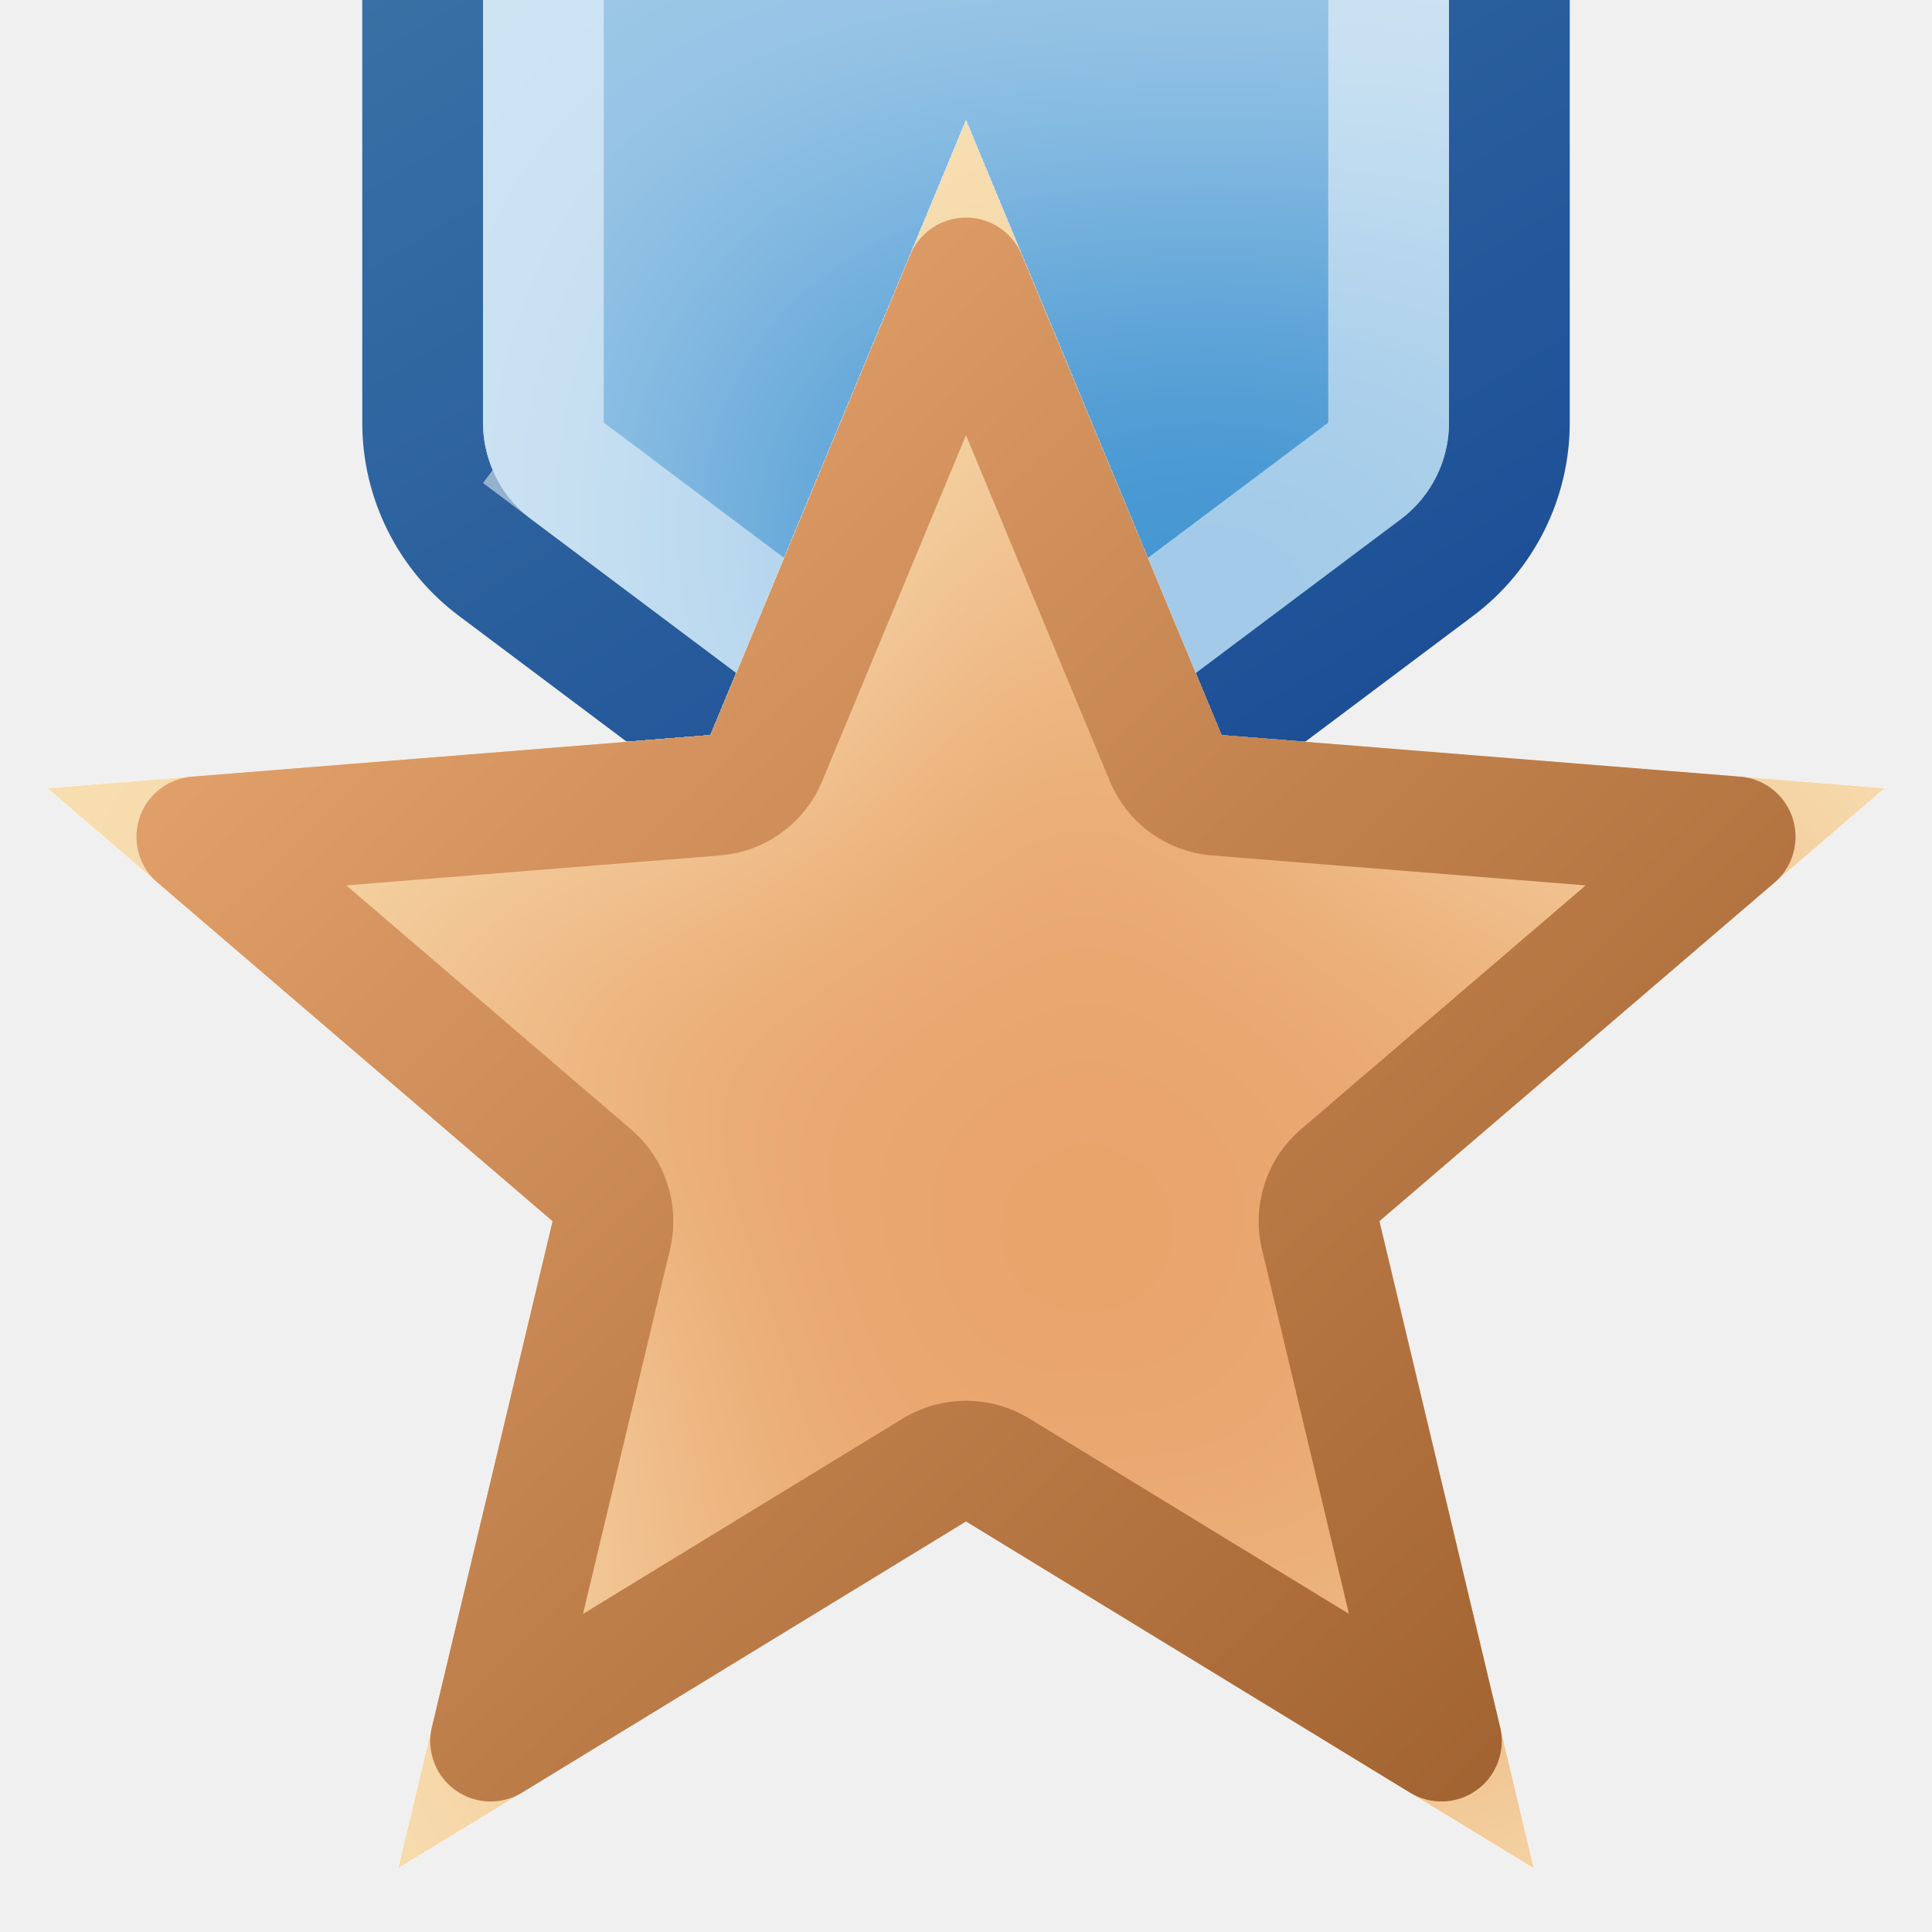
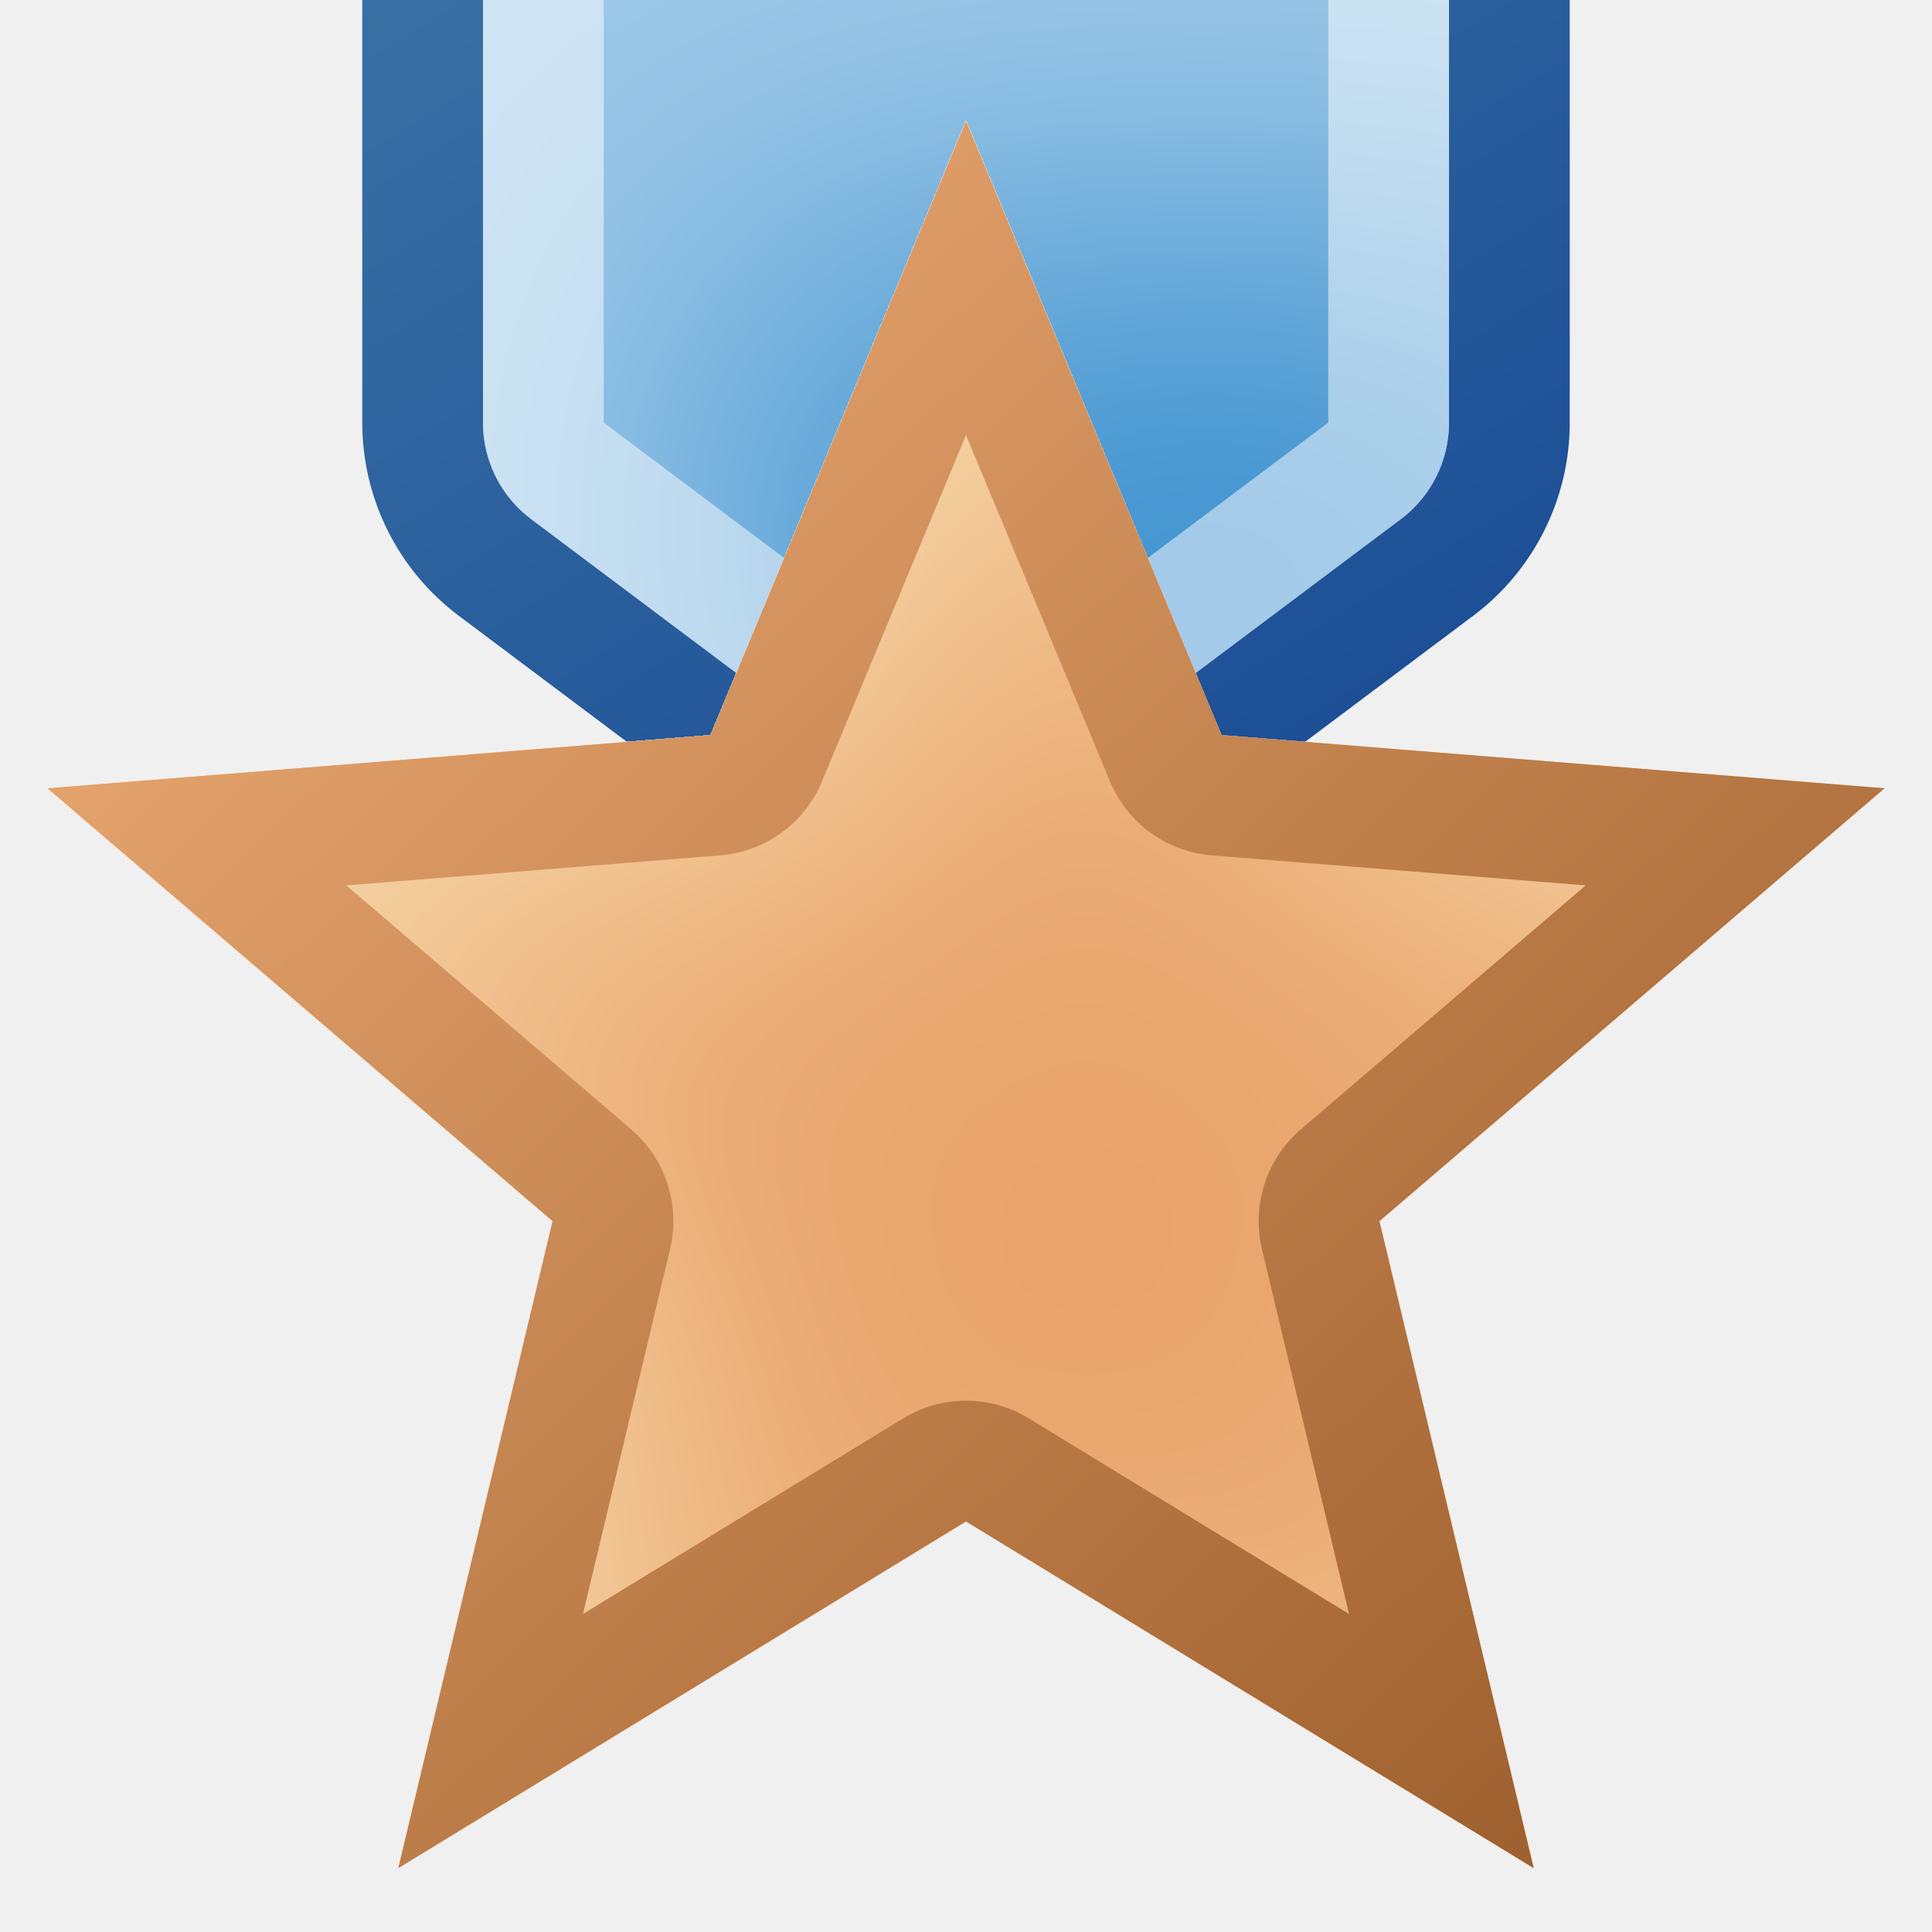
<svg xmlns="http://www.w3.org/2000/svg" width="16" height="16" viewBox="0 0 16 16" fill="none">
  <g clip-path="url(#clip0_86_1816)">
    <g filter="url(#filter0_i_86_1816)">
      <path d="M7.4 -5.55C7.756 -5.817 8.244 -5.817 8.6 -5.55L11.6 -3.3C11.852 -3.111 12 -2.815 12 -2.5V3.5C12 3.815 11.852 4.111 11.6 4.3L8.6 6.55C8.244 6.817 7.756 6.817 7.4 6.55L4.4 4.3C4.148 4.111 4 3.815 4 3.5V-2.5C4 -2.815 4.148 -3.111 4.4 -3.3L7.4 -5.55Z" fill="#3E92D0" />
    </g>
-     <path d="M8.9 -5.95C8.367 -6.35 7.633 -6.35 7.1 -5.95L4.1 -3.7C3.722 -3.417 3.5 -2.972 3.5 -2.5V3.5C3.5 3.972 3.722 4.417 4.1 4.7L7.1 6.95C7.633 7.35 8.367 7.35 8.9 6.95L11.9 4.7C12.278 4.417 12.5 3.972 12.5 3.5V-2.5C12.5 -2.972 12.278 -3.417 11.9 -3.7L8.9 -5.95Z" stroke="url(#paint0_linear_86_1816)" stroke-linejoin="round" />
-     <path d="M7.7 -5.15C7.878 -5.283 8.122 -5.283 8.3 -5.15L11.3 -2.9C11.426 -2.806 11.5 -2.657 11.5 -2.5V3.5C11.5 3.657 11.426 3.806 11.3 3.9L8.3 6.15C8.122 6.283 7.878 6.283 7.7 6.15L4.7 3.9L4.4 4.3L4.7 3.9C4.574 3.806 4.5 3.657 4.5 3.5V-2.5C4.5 -2.657 4.574 -2.806 4.7 -2.9L7.7 -5.15Z" stroke="white" stroke-opacity="0.5" style="mix-blend-mode:hard-light" />
+     <path d="M7.1 -5.95C7.633 -6.35 8.367 -6.35 8.9 -5.95L11.9 -3.7C12.278 -3.417 12.5 -2.972 12.5 -2.5V3.5C12.5 3.972 12.278 4.417 11.9 4.7L8.9 6.95C8.367 7.35 7.633 7.35 7.1 6.95L4.1 4.7C3.722 4.417 3.5 3.972 3.5 3.5V-2.5C3.5 -2.972 3.722 -3.417 4.1 -3.7L7.1 -5.95Z" stroke="url(#paint0_linear_86_1816)" stroke-linejoin="round" />
+     <path d="M7.7 -5.15C7.878 -5.283 8.122 -5.283 8.3 -5.15L11.3 -2.9C11.426 -2.806 11.5 -2.657 11.5 -2.5V3.5C11.5 3.657 11.426 3.806 11.3 3.9L8.3 6.15C8.122 6.283 7.878 6.283 7.7 6.15L4.7 3.9C4.574 3.806 4.5 3.657 4.5 3.5V-2.5C4.5 -2.657 4.574 -2.806 4.7 -2.9L7.7 -5.15Z" stroke="white" stroke-opacity="0.5" style="mix-blend-mode:hard-light" />
+     <mask id="path-4-inside-1_86_1816" fill="white">
+       <path d="M8 1L10.116 6.088L15.608 6.528L11.424 10.113L12.702 15.472L8 12.6L3.298 15.472L4.576 10.113L0.392 6.528L5.884 6.088L8 1Z" />
+     </mask>
    <g filter="url(#filter1_i_86_1816)">
      <path d="M8 1L10.116 6.088L15.608 6.528L11.424 10.113L12.702 15.472L8 12.6L3.298 15.472L4.576 10.113L0.392 6.528L5.884 6.088L8 1Z" fill="#E9A46C" />
    </g>
-     <path d="M8 2.302L9.654 6.28C9.726 6.453 9.889 6.571 10.076 6.586L14.37 6.93L11.098 9.733C10.956 9.855 10.894 10.046 10.937 10.229L11.937 14.419L8.261 12.173C8.101 12.076 7.899 12.076 7.739 12.173L4.063 14.419L5.063 10.229C5.106 10.046 5.044 9.855 4.901 9.733L1.63 6.93L5.924 6.586C6.111 6.571 6.274 6.453 6.346 6.28L8 2.302Z" stroke="url(#paint1_linear_86_1816)" stroke-linejoin="round" />
+     <path d="M8 1L8.923 0.616L8 -1.604L7.077 0.616L8 1ZM10.116 6.088L9.193 6.472C9.337 6.818 9.662 7.054 10.036 7.084L10.116 6.088ZM15.608 6.528L16.259 7.287L18.085 5.723L15.688 5.531L15.608 6.528ZM11.424 10.113L10.773 9.353C10.489 9.597 10.364 9.98 10.451 10.345L11.424 10.113ZM12.702 15.472L12.181 16.326L14.233 17.579L13.675 15.24L12.702 15.472ZM8 12.6L8.521 11.747C8.201 11.551 7.799 11.551 7.479 11.747L8 12.6ZM3.298 15.472L2.325 15.24L1.767 17.579L3.819 16.326L3.298 15.472ZM4.576 10.113L5.549 10.345C5.636 9.98 5.512 9.597 5.227 9.353L4.576 10.113ZM0.392 6.528L0.312 5.531L-2.085 5.723L-0.259 7.287L0.392 6.528ZM5.884 6.088L5.964 7.084C6.338 7.054 6.663 6.818 6.807 6.472L5.884 6.088ZM8 1L7.077 1.384L9.193 6.472L10.116 6.088L11.039 5.704L8.923 0.616L8 1ZM10.116 6.088L10.036 7.084L15.528 7.525L15.608 6.528L15.688 5.531L10.196 5.091L10.116 6.088ZM15.608 6.528L14.958 5.768L10.773 9.353L11.424 10.113L12.074 10.872L16.259 7.287L15.608 6.528ZM11.424 10.113L10.451 10.345L11.73 15.704L12.702 15.472L13.675 15.24L12.396 9.88L11.424 10.113ZM12.702 15.472L13.223 14.619L8.521 11.747L8 12.6L7.479 13.453L12.181 16.326L12.702 15.472ZM8 12.6L7.479 11.747L2.776 14.619L3.298 15.472L3.819 16.326L8.521 13.453L8 12.6ZM3.298 15.472L4.27 15.704L5.549 10.345L4.576 10.113L3.603 9.88L2.325 15.24L3.298 15.472ZM4.576 10.113L5.227 9.353L1.042 5.768L0.392 6.528L-0.259 7.287L3.926 10.872L4.576 10.113ZM0.392 6.528L0.471 7.525L5.964 7.084L5.884 6.088L5.804 5.091L0.312 5.531L0.392 6.528ZM5.884 6.088L6.807 6.472L8.923 1.384L8 1L7.077 0.616L4.961 5.704L5.884 6.088Z" fill="url(#paint1_linear_86_1816)" mask="url(#path-4-inside-1_86_1816)" />
  </g>
  <defs>
    <filter id="filter0_i_86_1816" x="3" y="-6.75" width="12" height="16.5" filterUnits="userSpaceOnUse" color-interpolation-filters="sRGB">
      <feFlood flood-opacity="0" result="BackgroundImageFix" />
      <feBlend mode="normal" in="SourceGraphic" in2="BackgroundImageFix" result="shape" />
      <feColorMatrix in="SourceAlpha" type="matrix" values="0 0 0 0 0 0 0 0 0 0 0 0 0 0 0 0 0 0 127 0" result="hardAlpha" />
      <feOffset dx="2" dy="2" />
      <feGaussianBlur stdDeviation="2.5" />
      <feComposite in2="hardAlpha" operator="arithmetic" k2="-1" k3="1" />
      <feColorMatrix type="matrix" values="0 0 0 0 1 0 0 0 0 1 0 0 0 0 1 0 0 0 0.5 0" />
      <feBlend mode="hard-light" in2="shape" result="effect1_innerShadow_86_1816" />
    </filter>
    <filter id="filter1_i_86_1816" x="0.392" y="1" width="16.217" height="15.472" filterUnits="userSpaceOnUse" color-interpolation-filters="sRGB">
      <feFlood flood-opacity="0" result="BackgroundImageFix" />
      <feBlend mode="normal" in="SourceGraphic" in2="BackgroundImageFix" result="shape" />
      <feColorMatrix in="SourceAlpha" type="matrix" values="0 0 0 0 0 0 0 0 0 0 0 0 0 0 0 0 0 0 127 0" result="hardAlpha" />
      <feOffset dx="1" dy="1" />
      <feGaussianBlur stdDeviation="1.5" />
      <feComposite in2="hardAlpha" operator="arithmetic" k2="-1" k3="1" />
      <feColorMatrix type="matrix" values="0 0 0 0 1 0 0 0 0 1 0 0 0 0 1 0 0 0 0.66 0" />
      <feBlend mode="overlay" in2="shape" result="effect1_innerShadow_86_1816" />
    </filter>
    <linearGradient id="paint0_linear_86_1816" x1="12" y1="7" x2="4" y2="-6" gradientUnits="userSpaceOnUse">
      <stop stop-color="#184A94" />
      <stop offset="1" stop-color="#4781AC" />
    </linearGradient>
    <linearGradient id="paint1_linear_86_1816" x1="3.2" y1="3.133" x2="13.953" y2="14.289" gradientUnits="userSpaceOnUse">
      <stop stop-color="#E6A46E" />
      <stop offset="1" stop-color="#9E602E" />
    </linearGradient>
    <clipPath id="clip0_86_1816">
      <rect width="16" height="16" fill="white" />
    </clipPath>
  </defs>
</svg>
